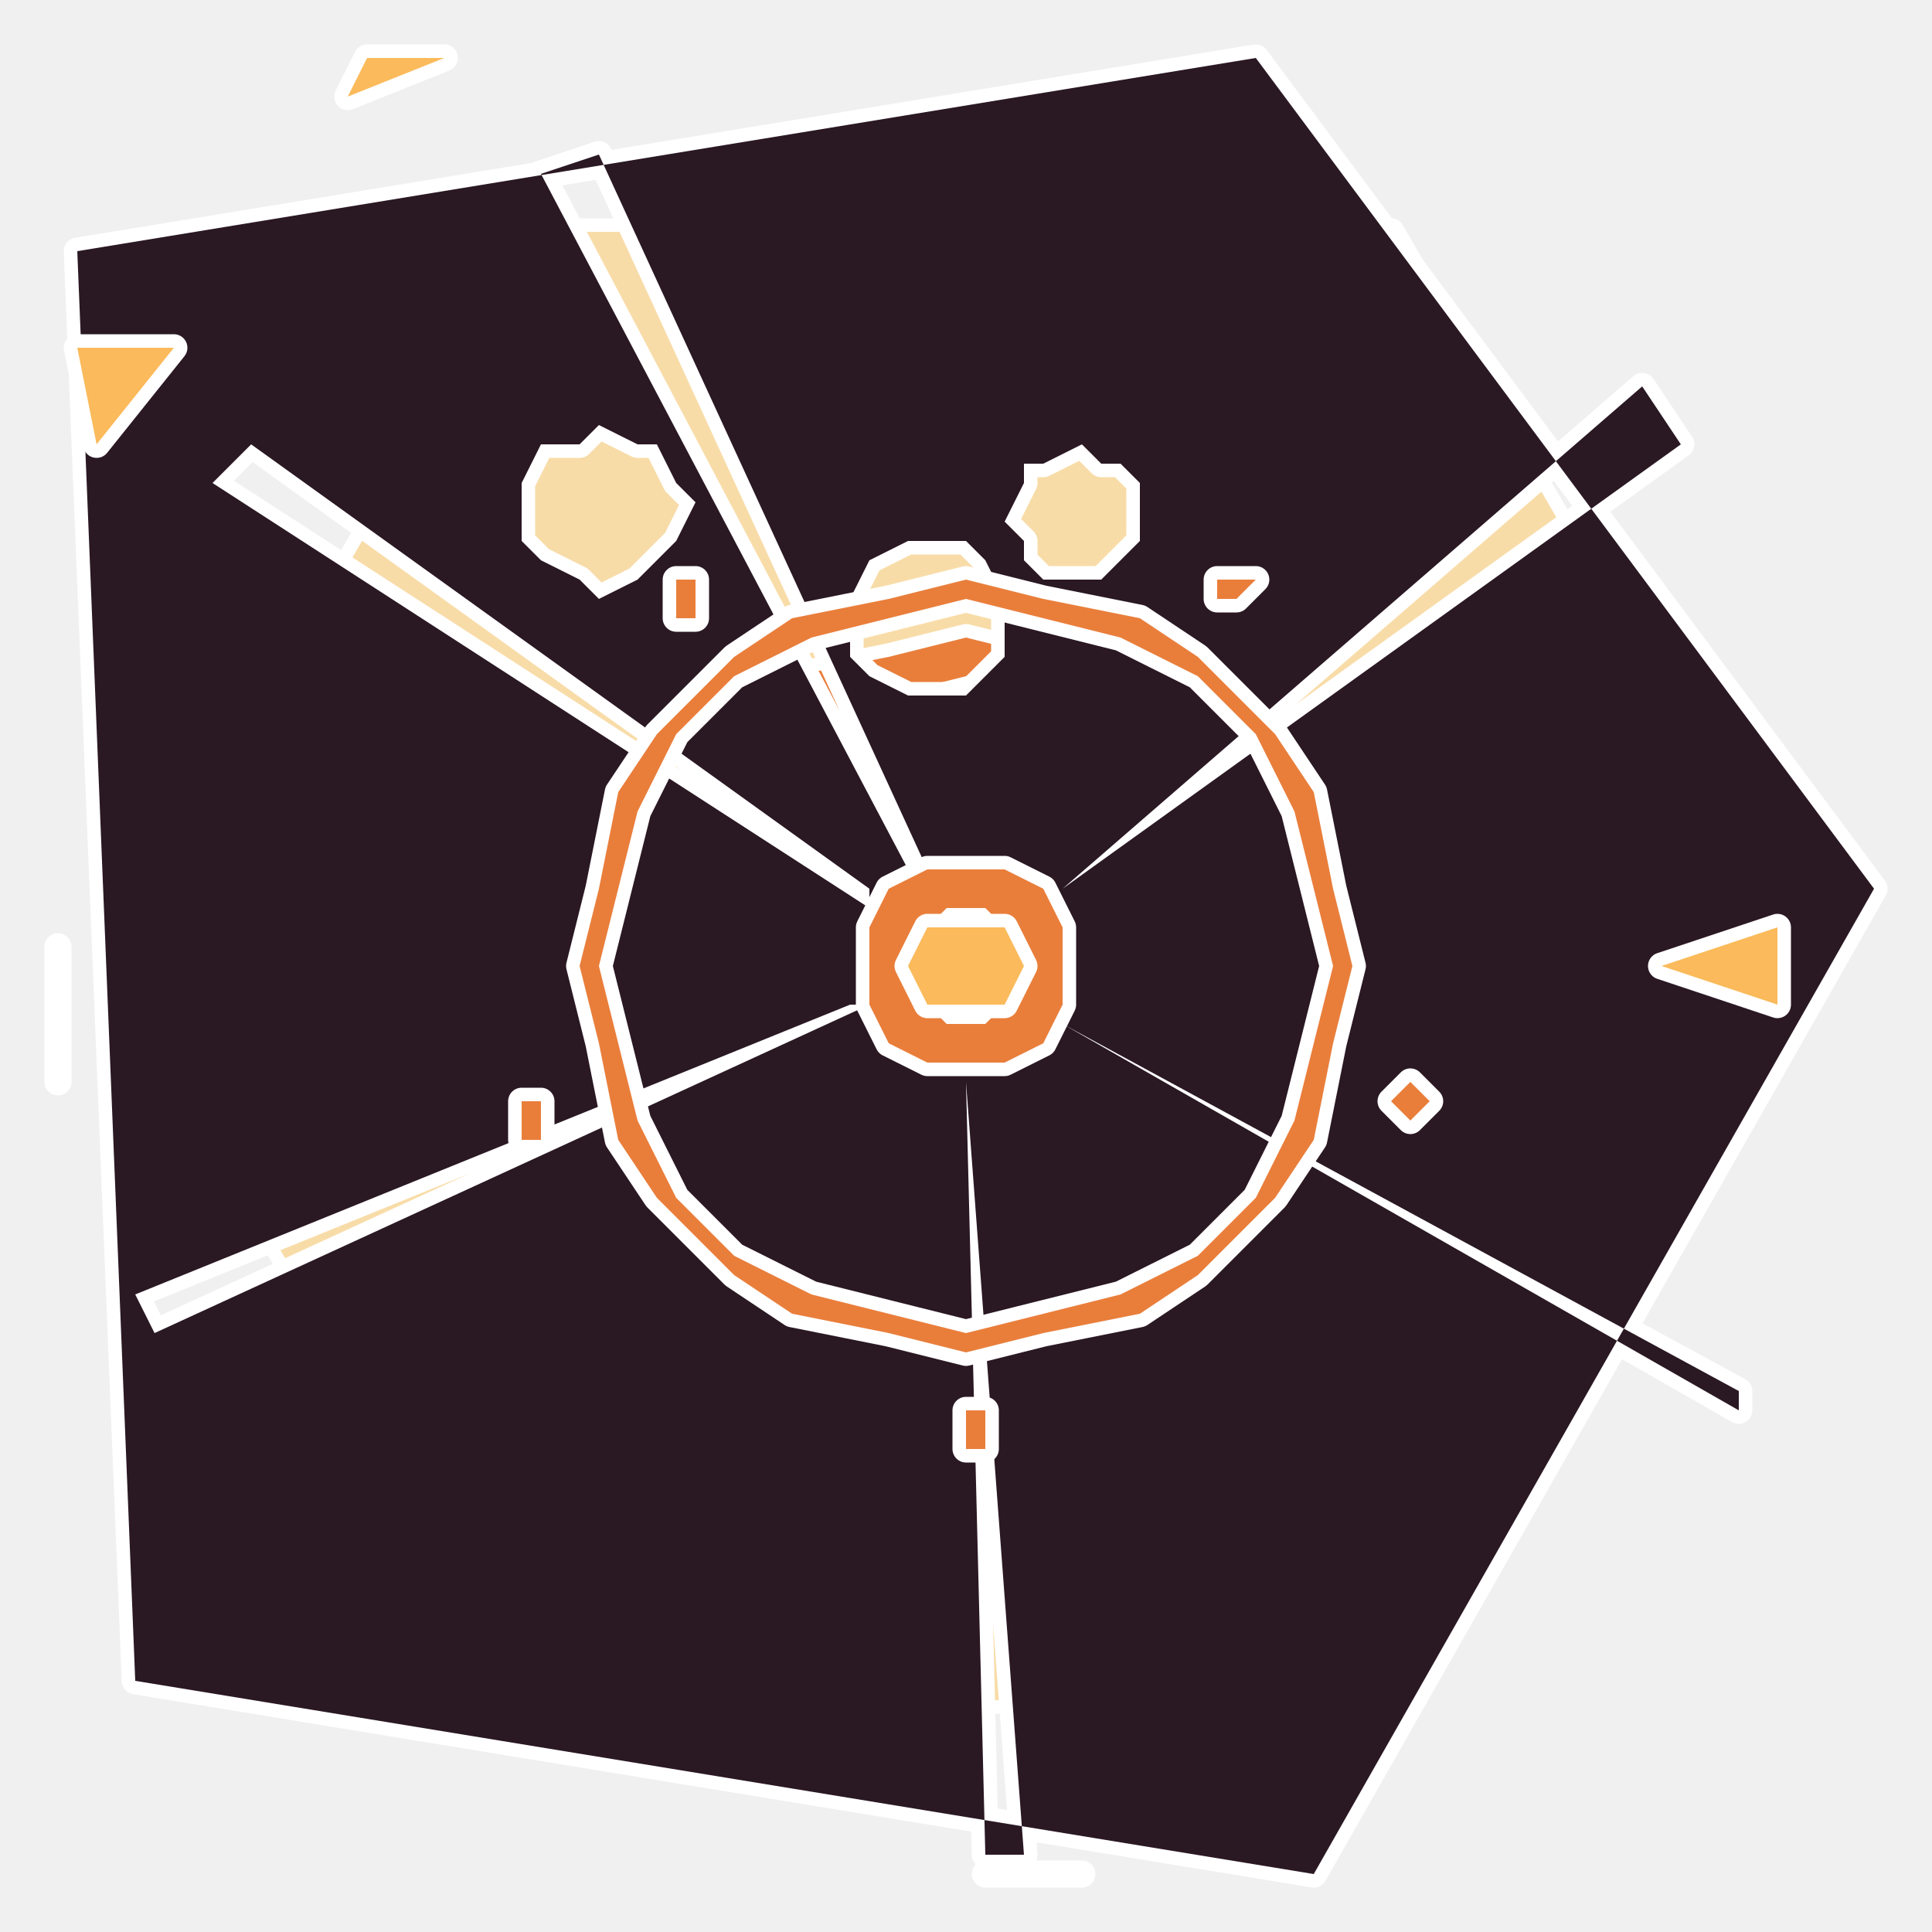
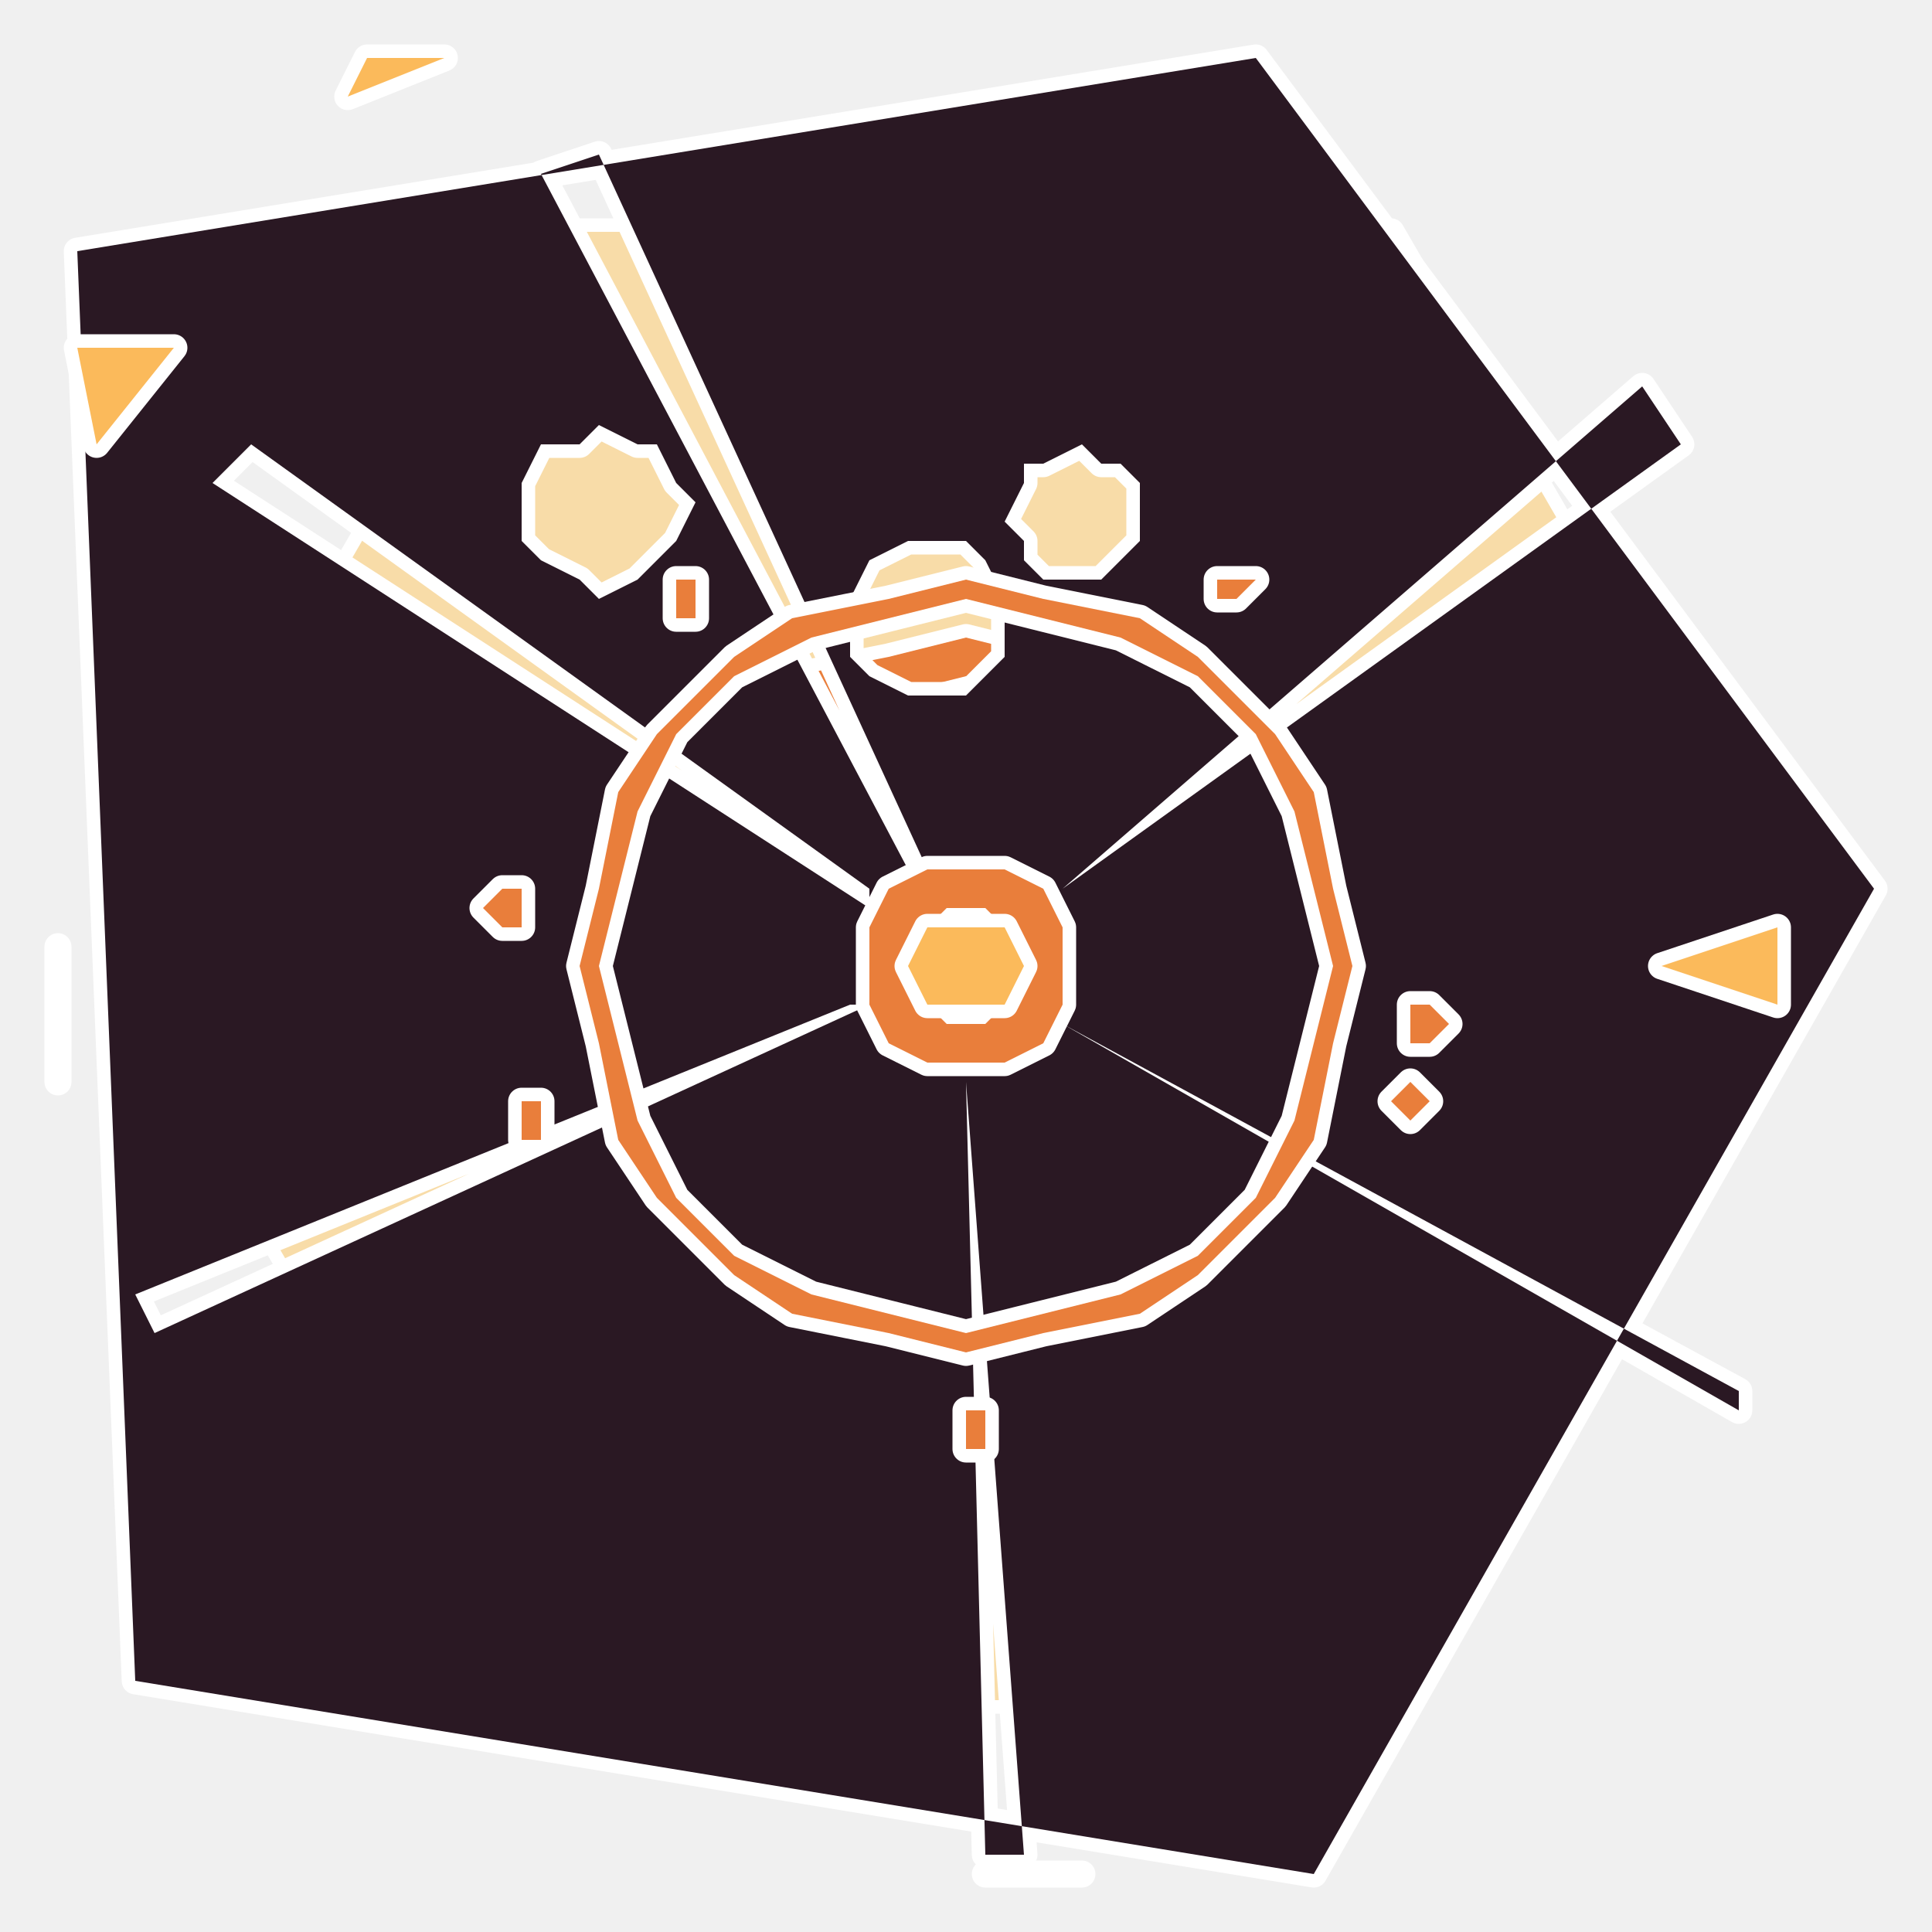
<svg xmlns="http://www.w3.org/2000/svg" viewBox="0 0 100 100" role="img" aria-label="@playform/plugin-dsh-cost - interlace-tile">
  <style>
		@media (prefers-reduced-motion: no-preference) {
			.plugin-dsh-cost-scene * { transform-box: view-box; transform-origin: 50% 50%; }
		.plugin-dsh-cost-counter { animation: plugin-dsh-cost-counter 26s linear -6s infinite; }
		@keyframes plugin-dsh-cost-counter { to { transform: rotate(-360deg); } }
		.plugin-dsh-cost-breathe { animation: plugin-dsh-cost-breathe 7s ease-in-out -6s infinite; }
		@keyframes plugin-dsh-cost-breathe { 50% { transform: scale(1.06); opacity: 0.85; } }
		.plugin-dsh-cost-fire { animation: plugin-dsh-cost-fire 2.6s ease-in-out infinite; }
		@keyframes plugin-dsh-cost-fire { 0%, 100% { opacity: 0.35; } 50% { opacity: 1; } }
		.plugin-dsh-cost-twinkle { animation: plugin-dsh-cost-twinkle 8s ease-in-out -6s infinite; }
		@keyframes plugin-dsh-cost-twinkle { 0%, 100% { transform: scale(0.94); opacity: 0.4; } 50% { transform: scale(1.06); opacity: 1; } }
		}
	</style>
  <defs>
    <path id="plugin-dsh-cost-0" d="M94,50 L72,88 L28,88 L6,50 L28,12 L72,12 Z" />
    <path id="plugin-dsh-cost-1" d="M85,39 L84,41 L82,42 L81,41 L80,39 L81,38 L82,37 L84,38 Z" />
    <path id="plugin-dsh-cost-2" d="M82,66 L82,68 L80,68 L78,68 L78,66 L78,64 L80,64 L82,64 Z" />
    <path id="plugin-dsh-cost-3" d="M64,50 L64,54 L62,57 L60,60 L57,62 L54,64 L50,64 L46,64 L43,62 L40,60 L38,57 L36,54 L36,50 L36,46 L38,43 L40,40 L43,38 L46,36 L50,36 L54,36 L57,38 L60,40 L62,43 L64,46 Z M62,50 L61,53 L60,56 L58,58 L56,60 L53,61 L50,62 L47,61 L44,60 L42,58 L40,56 L39,53 L38,50 L39,47 L40,44 L42,42 L44,40 L47,39 L50,38 L53,39 L56,40 L58,42 L60,44 L61,47 Z" />
    <path id="plugin-dsh-cost-4" d="M67,50 L66,54 L65,59 L62,62 L59,65 L54,66 L50,67 L46,66 L42,65 L38,62 L35,59 L34,54 L33,50 L34,46 L35,42 L38,38 L41,35 L46,34 L50,33 L54,34 L59,35 L62,38 L65,41 L66,46 Z M65,50 L64,54 L63,57 L60,60 L57,63 L54,64 L50,65 L46,64 L43,63 L40,60 L37,57 L36,54 L35,50 L36,46 L37,43 L40,40 L43,37 L46,36 L50,35 L54,36 L57,37 L60,40 L63,43 L64,46 Z" />
    <path id="plugin-dsh-cost-5" d="M97,46 L68,97 L7,87 L4,13 L65,3 Z M55,53 L90,72 L90,73 L55,53 Z M52,32 L52,34 L51,35 L50,36 L48,36 L47,36 L45,35 L44,34 L44,32 L44,31 L45,29 L47,28 L48,28 L50,28 L51,29 L52,31 Z M50,56 L53,96 L51,96 L50,56 Z M45,52 L8,69 L7,67 L44,52 Z M59,27 L59,28 L58,29 L57,30 L56,30 L54,30 L53,29 L53,28 L52,27 L53,25 L53,24 L54,24 L56,23 L57,24 L58,24 L59,25 Z M45,47 L11,25 L13,23 L45,46 Z M47,45 L28,9 L31,8 L48,45 Z M36,26 L35,28 L34,29 L33,30 L31,31 L30,30 L28,29 L27,28 L27,26 L27,25 L28,23 L30,23 L31,22 L33,23 L34,23 L35,25 Z M55,46 L85,20 L87,23 L55,46 Z M54,50 L54,52 L53,53 L52,54 L50,54 L48,54 L47,53 L46,52 L46,50 L46,48 L47,47 L48,46 L50,46 L52,46 L53,47 L54,48 Z" />
    <path id="plugin-dsh-cost-6" d="M55,50 L55,52 L54,54 L52,55 L50,55 L48,55 L46,54 L45,52 L45,50 L45,48 L46,46 L48,45 L50,45 L52,45 L54,46 L55,48 Z M53,50 L53,51 L52,52 L51,53 L50,53 L49,53 L48,52 L47,51 L47,50 L47,49 L48,48 L49,47 L50,47 L51,47 L52,48 L53,49 Z" />
-     <path id="plugin-dsh-cost-7" d="M92,48 L86,50 L92,52 Z" />
-     <path id="plugin-dsh-cost-8" d="M70,50 L69,54 L68,59 L66,62 L62,66 L59,68 L54,69 L50,70 L46,69 L41,68 L38,66 L34,62 L32,59 L31,54 L30,50 L31,46 L32,41 L34,38 L38,34 L41,32 L46,31 L50,30 L54,31 L59,32 L62,34 L66,38 L68,41 L69,46 Z M69,50 L68,54 L67,58 L65,62 L62,65 L58,67 L54,68 L50,69 L46,68 L42,67 L38,65 L35,62 L33,58 L32,54 L31,50 L32,46 L33,42 L35,38 L38,35 L42,33 L46,32 L50,31 L54,32 L58,33 L62,35 L65,38 L67,42 L68,46 Z" />
-     <path id="plugin-dsh-cost-9" d="M74,57 L73,58 L73,58 L72,57 L73,56 L73,56 Z" />
-     <path id="plugin-dsh-cost-10" d="M51,74 L51,75 L50,75 L50,74 L50,73 L51,73 Z" />
-     <path id="plugin-dsh-cost-11" d="M28,58 L28,59 L27,59 L27,58 L27,57 L28,57 Z" />
-     <path id="plugin-dsh-cost-12" d="M36,31 L36,32 L35,32 L35,31 L35,30 L36,30 Z" />
-     <path id="plugin-dsh-cost-13" d="M65,30 L64,31 L63,31 L63,30 L63,30 L64,30 Z" />
-     <path id="plugin-dsh-cost-14" d="M3,56 L3,52 L3,49 Z" />
-     <path id="plugin-dsh-cost-15" d="M18,5 L19,3 L23,3 Z" />
-     <path id="plugin-dsh-cost-16" d="M56,97 L54,97 L51,97 Z" />
-     <path id="plugin-dsh-cost-17" d="M5,23 L4,18 L9,18 Z" />
-     <path id="plugin-dsh-cost-18" d="M53,50 L52,52 L51,52 L49,52 L48,52 L47,50 L48,48 L49,48 L51,48 L52,48 Z" />
+     <path id="plugin-dsh-cost-7" d="M75,53 L74,54 L73,54 L73,53 L73,52 L74,52 Z" />
+     <path id="plugin-dsh-cost-8" d="M27,47 L27,48 L26,48 L25,47 L26,46 L27,46 Z" />
+     <path id="plugin-dsh-cost-9" d="M92,48 L86,50 L92,52 Z" />
+     <path id="plugin-dsh-cost-10" d="M70,50 L69,54 L68,59 L66,62 L62,66 L59,68 L54,69 L50,70 L46,69 L41,68 L38,66 L34,62 L32,59 L31,54 L30,50 L31,46 L32,41 L34,38 L38,34 L41,32 L46,31 L50,30 L54,31 L59,32 L62,34 L66,38 L68,41 L69,46 Z M69,50 L68,54 L67,58 L65,62 L62,65 L58,67 L54,68 L50,69 L46,68 L42,67 L38,65 L35,62 L33,58 L32,54 L31,50 L32,46 L33,42 L35,38 L38,35 L42,33 L46,32 L50,31 L54,32 L58,33 L62,35 L65,38 L67,42 L68,46 Z" />
+     <path id="plugin-dsh-cost-11" d="M74,57 L73,58 L73,58 L72,57 L73,56 L73,56 Z" />
+     <path id="plugin-dsh-cost-12" d="M51,74 L51,75 L50,75 L50,74 L50,73 L51,73 Z" />
+     <path id="plugin-dsh-cost-13" d="M28,58 L28,59 L27,59 L27,58 L27,57 L28,57 Z" />
+     <path id="plugin-dsh-cost-14" d="M36,31 L36,32 L35,32 L35,31 L35,30 L36,30 Z" />
+     <path id="plugin-dsh-cost-15" d="M65,30 L64,31 L63,31 L63,30 L63,30 L64,30 Z" />
+     <path id="plugin-dsh-cost-16" d="M3,56 L3,52 L3,49 Z" />
+     <path id="plugin-dsh-cost-17" d="M18,5 L19,3 L23,3 Z" />
+     <path id="plugin-dsh-cost-18" d="M56,97 L54,97 L51,97 Z" />
+     <path id="plugin-dsh-cost-19" d="M5,23 L4,18 L9,18 Z" />
+     <path id="plugin-dsh-cost-20" d="M53,50 L52,52 L51,52 L49,52 L48,52 L47,50 L48,48 L49,48 L51,48 L52,48 Z" />
  </defs>
  <g class="plugin-dsh-cost-scene">
    <g fill="#F8DCA8" fill-opacity="1" fill-rule="evenodd" stroke="#ffffff" stroke-width="1.4" stroke-linejoin="round" paint-order="stroke fill">
      <use class="plugin-dsh-cost-breathe" href="#plugin-dsh-cost-0" />
    </g>
    <g fill="#E97E3B" fill-opacity="1" fill-rule="evenodd" stroke="#ffffff" stroke-width="1.4" stroke-linejoin="round" paint-order="stroke fill">
      <use class="plugin-dsh-cost-fire" style="animation-delay:-6.00s" href="#plugin-dsh-cost-1" />
      <use class="plugin-dsh-cost-fire" style="animation-delay:-6.18s" href="#plugin-dsh-cost-2" />
      <use class="plugin-dsh-cost-breathe" href="#plugin-dsh-cost-3" />
      <use class="plugin-dsh-cost-breathe" href="#plugin-dsh-cost-4" />
    </g>
    <g fill="#2A1823" fill-opacity="1" fill-rule="evenodd" stroke="#ffffff" stroke-width="1.4" stroke-linejoin="round" paint-order="stroke fill">
      <use class="plugin-dsh-cost-breathe" href="#plugin-dsh-cost-5" />
    </g>
    <g fill="#E97E3B" fill-opacity="1" fill-rule="evenodd" stroke="#ffffff" stroke-width="1.4" stroke-linejoin="round" paint-order="stroke fill">
      <use class="plugin-dsh-cost-breathe" href="#plugin-dsh-cost-6" />
+       <use class="plugin-dsh-cost-counter" href="#plugin-dsh-cost-7" />
+       <use class="plugin-dsh-cost-counter" href="#plugin-dsh-cost-8" />
    </g>
    <g fill="#FBBA5B" fill-opacity="1" fill-rule="evenodd" stroke="#ffffff" stroke-width="1.4" stroke-linejoin="round" paint-order="stroke fill">
-       <use class="plugin-dsh-cost-fire" style="animation-delay:-6.36s" href="#plugin-dsh-cost-7" />
+       <use class="plugin-dsh-cost-fire" style="animation-delay:-6.36s" href="#plugin-dsh-cost-9" />
    </g>
    <g fill="#E97E3B" fill-opacity="1" fill-rule="evenodd" stroke="#ffffff" stroke-width="1.4" stroke-linejoin="round" paint-order="stroke fill">
-       <use class="plugin-dsh-cost-breathe" href="#plugin-dsh-cost-8" />
-       <use class="plugin-dsh-cost-counter" href="#plugin-dsh-cost-9" />
-       <use class="plugin-dsh-cost-counter" href="#plugin-dsh-cost-10" />
+       <use class="plugin-dsh-cost-breathe" href="#plugin-dsh-cost-10" />
      <use class="plugin-dsh-cost-counter" href="#plugin-dsh-cost-11" />
      <use class="plugin-dsh-cost-counter" href="#plugin-dsh-cost-12" />
      <use class="plugin-dsh-cost-counter" href="#plugin-dsh-cost-13" />
-       <use class="plugin-dsh-cost-twinkle" href="#plugin-dsh-cost-14" />
-     </g>
-     <g fill="#FBBA5B" fill-opacity="1" fill-rule="evenodd" stroke="#ffffff" stroke-width="1.4" stroke-linejoin="round" paint-order="stroke fill">
-       <use class="plugin-dsh-cost-twinkle" href="#plugin-dsh-cost-15" />
-     </g>
-     <g fill="#E97E3B" fill-opacity="1" fill-rule="evenodd" stroke="#ffffff" stroke-width="1.4" stroke-linejoin="round" paint-order="stroke fill">
+       <use class="plugin-dsh-cost-counter" href="#plugin-dsh-cost-14" />
+       <use class="plugin-dsh-cost-counter" href="#plugin-dsh-cost-15" />
      <use class="plugin-dsh-cost-twinkle" href="#plugin-dsh-cost-16" />
    </g>
    <g fill="#FBBA5B" fill-opacity="1" fill-rule="evenodd" stroke="#ffffff" stroke-width="1.4" stroke-linejoin="round" paint-order="stroke fill">
      <use class="plugin-dsh-cost-twinkle" href="#plugin-dsh-cost-17" />
-       <use class="plugin-dsh-cost-breathe" href="#plugin-dsh-cost-18" />
+     </g>
+     <g fill="#E97E3B" fill-opacity="1" fill-rule="evenodd" stroke="#ffffff" stroke-width="1.4" stroke-linejoin="round" paint-order="stroke fill">
+       <use class="plugin-dsh-cost-twinkle" href="#plugin-dsh-cost-18" />
+     </g>
+     <g fill="#FBBA5B" fill-opacity="1" fill-rule="evenodd" stroke="#ffffff" stroke-width="1.4" stroke-linejoin="round" paint-order="stroke fill">
+       <use class="plugin-dsh-cost-twinkle" href="#plugin-dsh-cost-19" />
+       <use class="plugin-dsh-cost-breathe" href="#plugin-dsh-cost-20" />
    </g>
  </g>
</svg>
